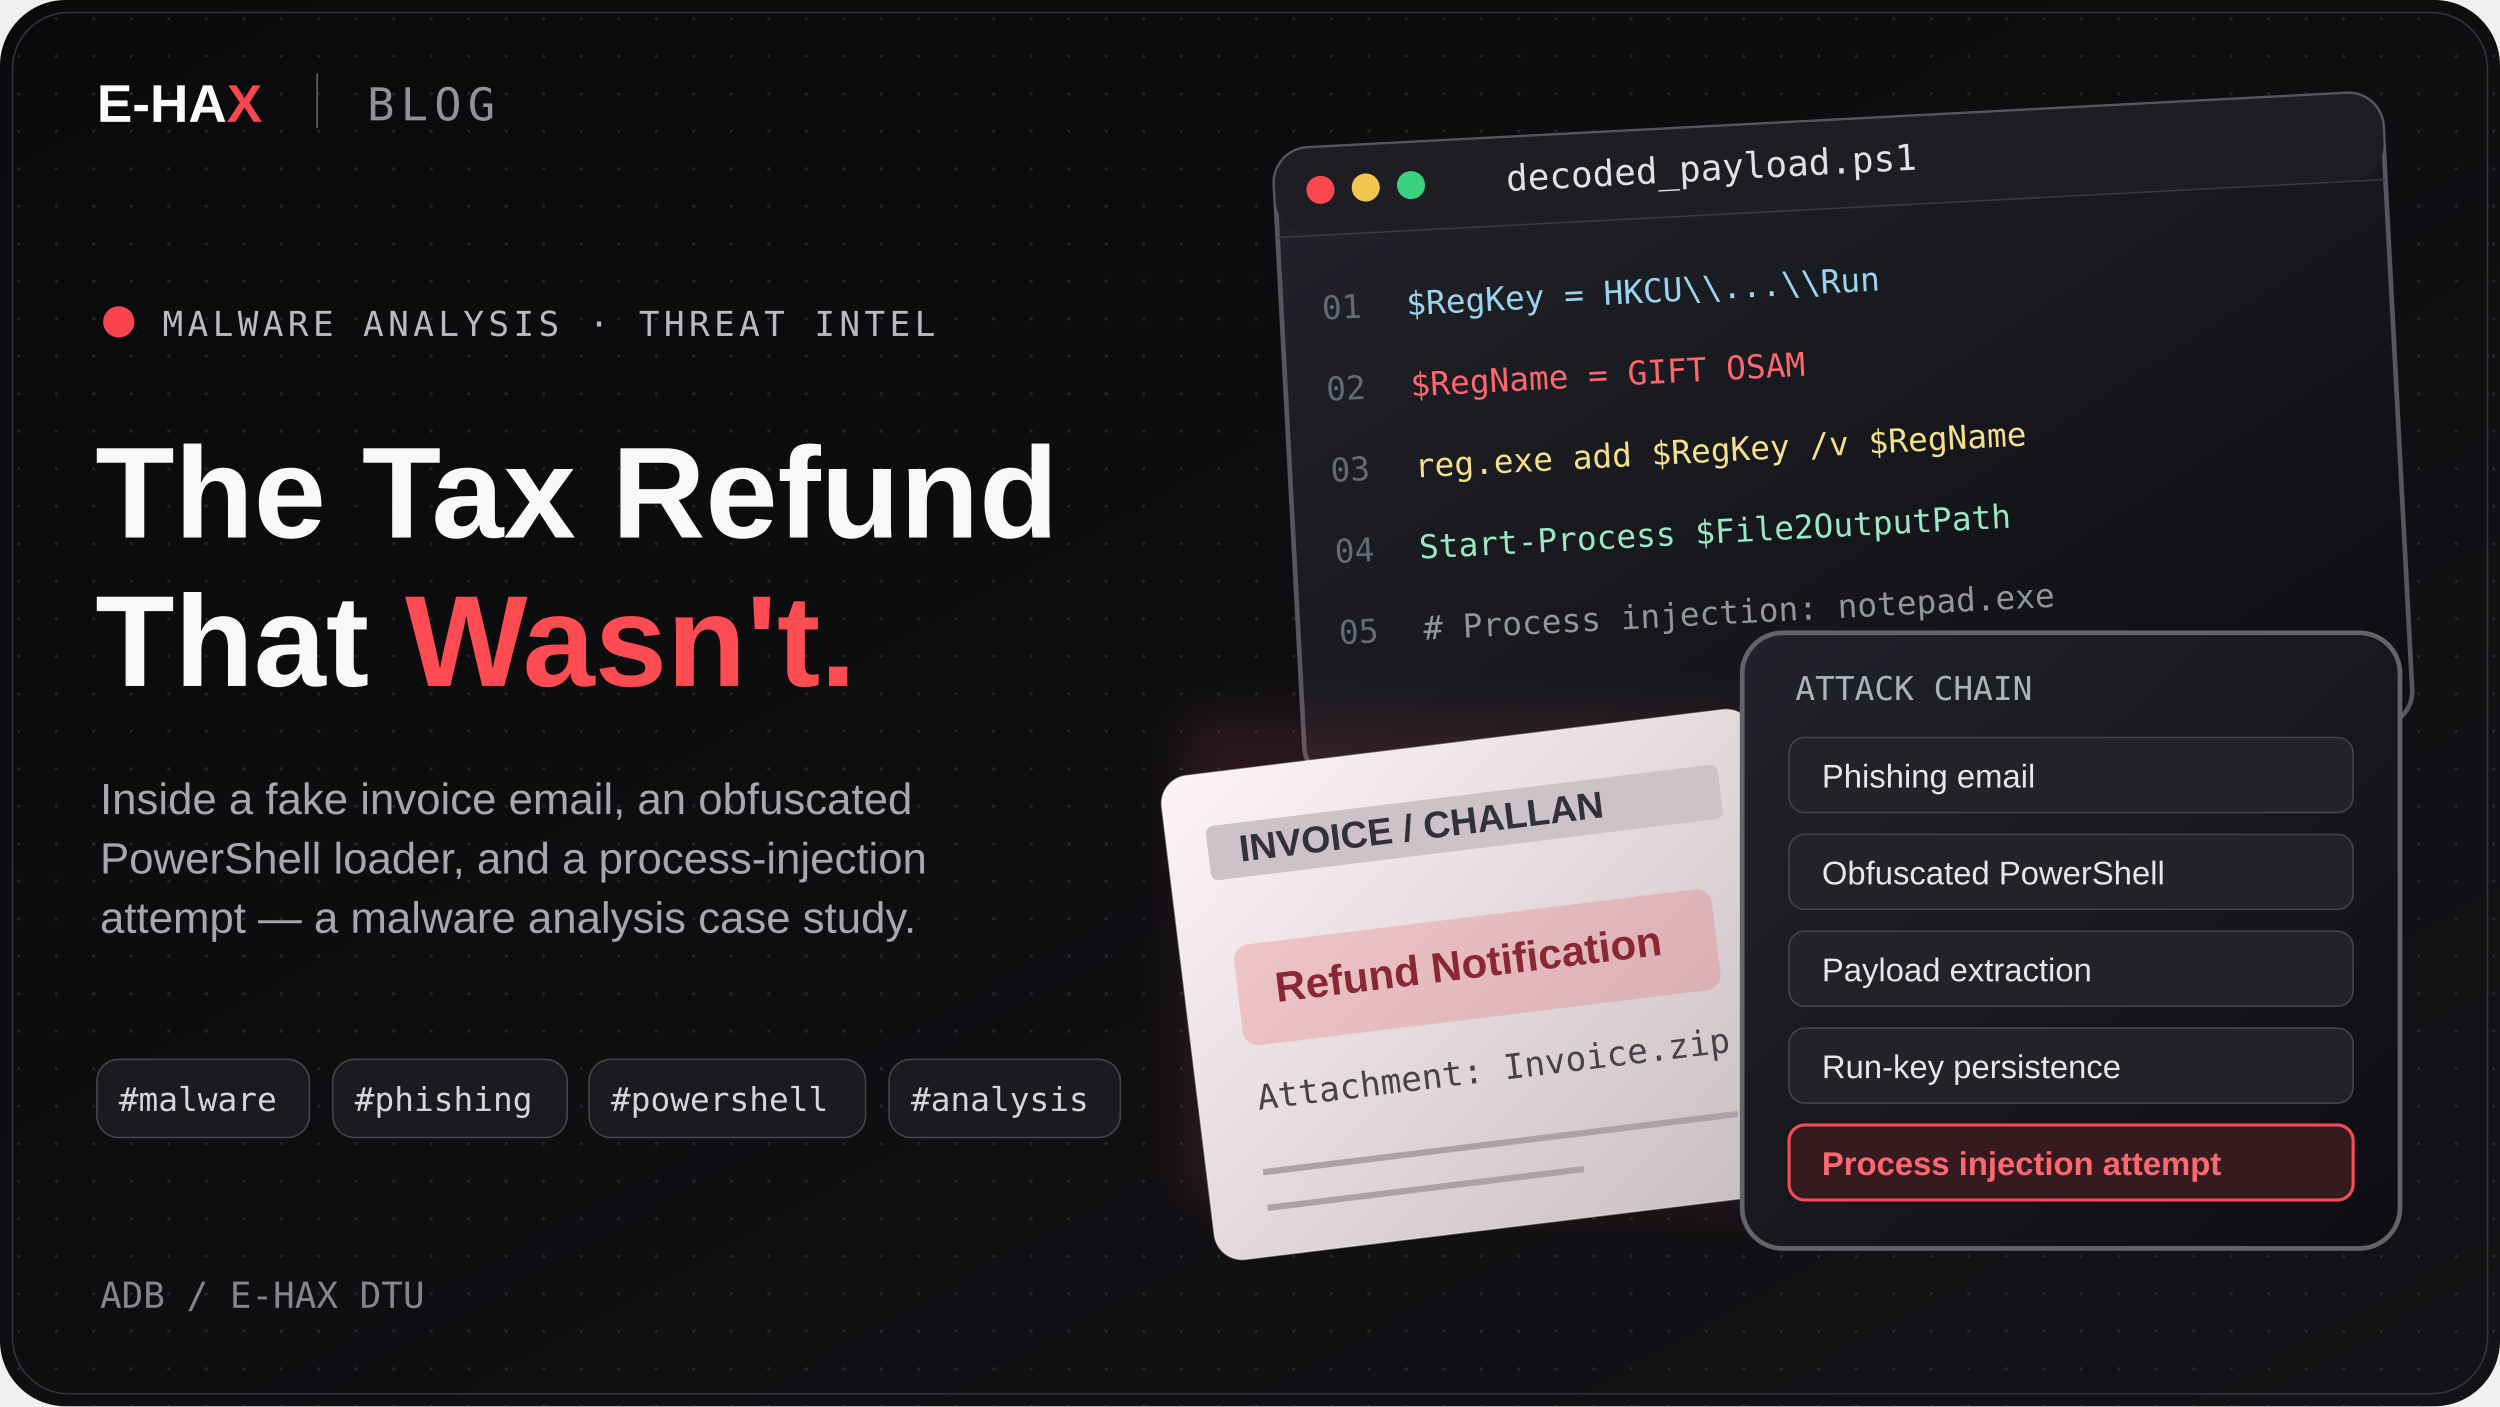
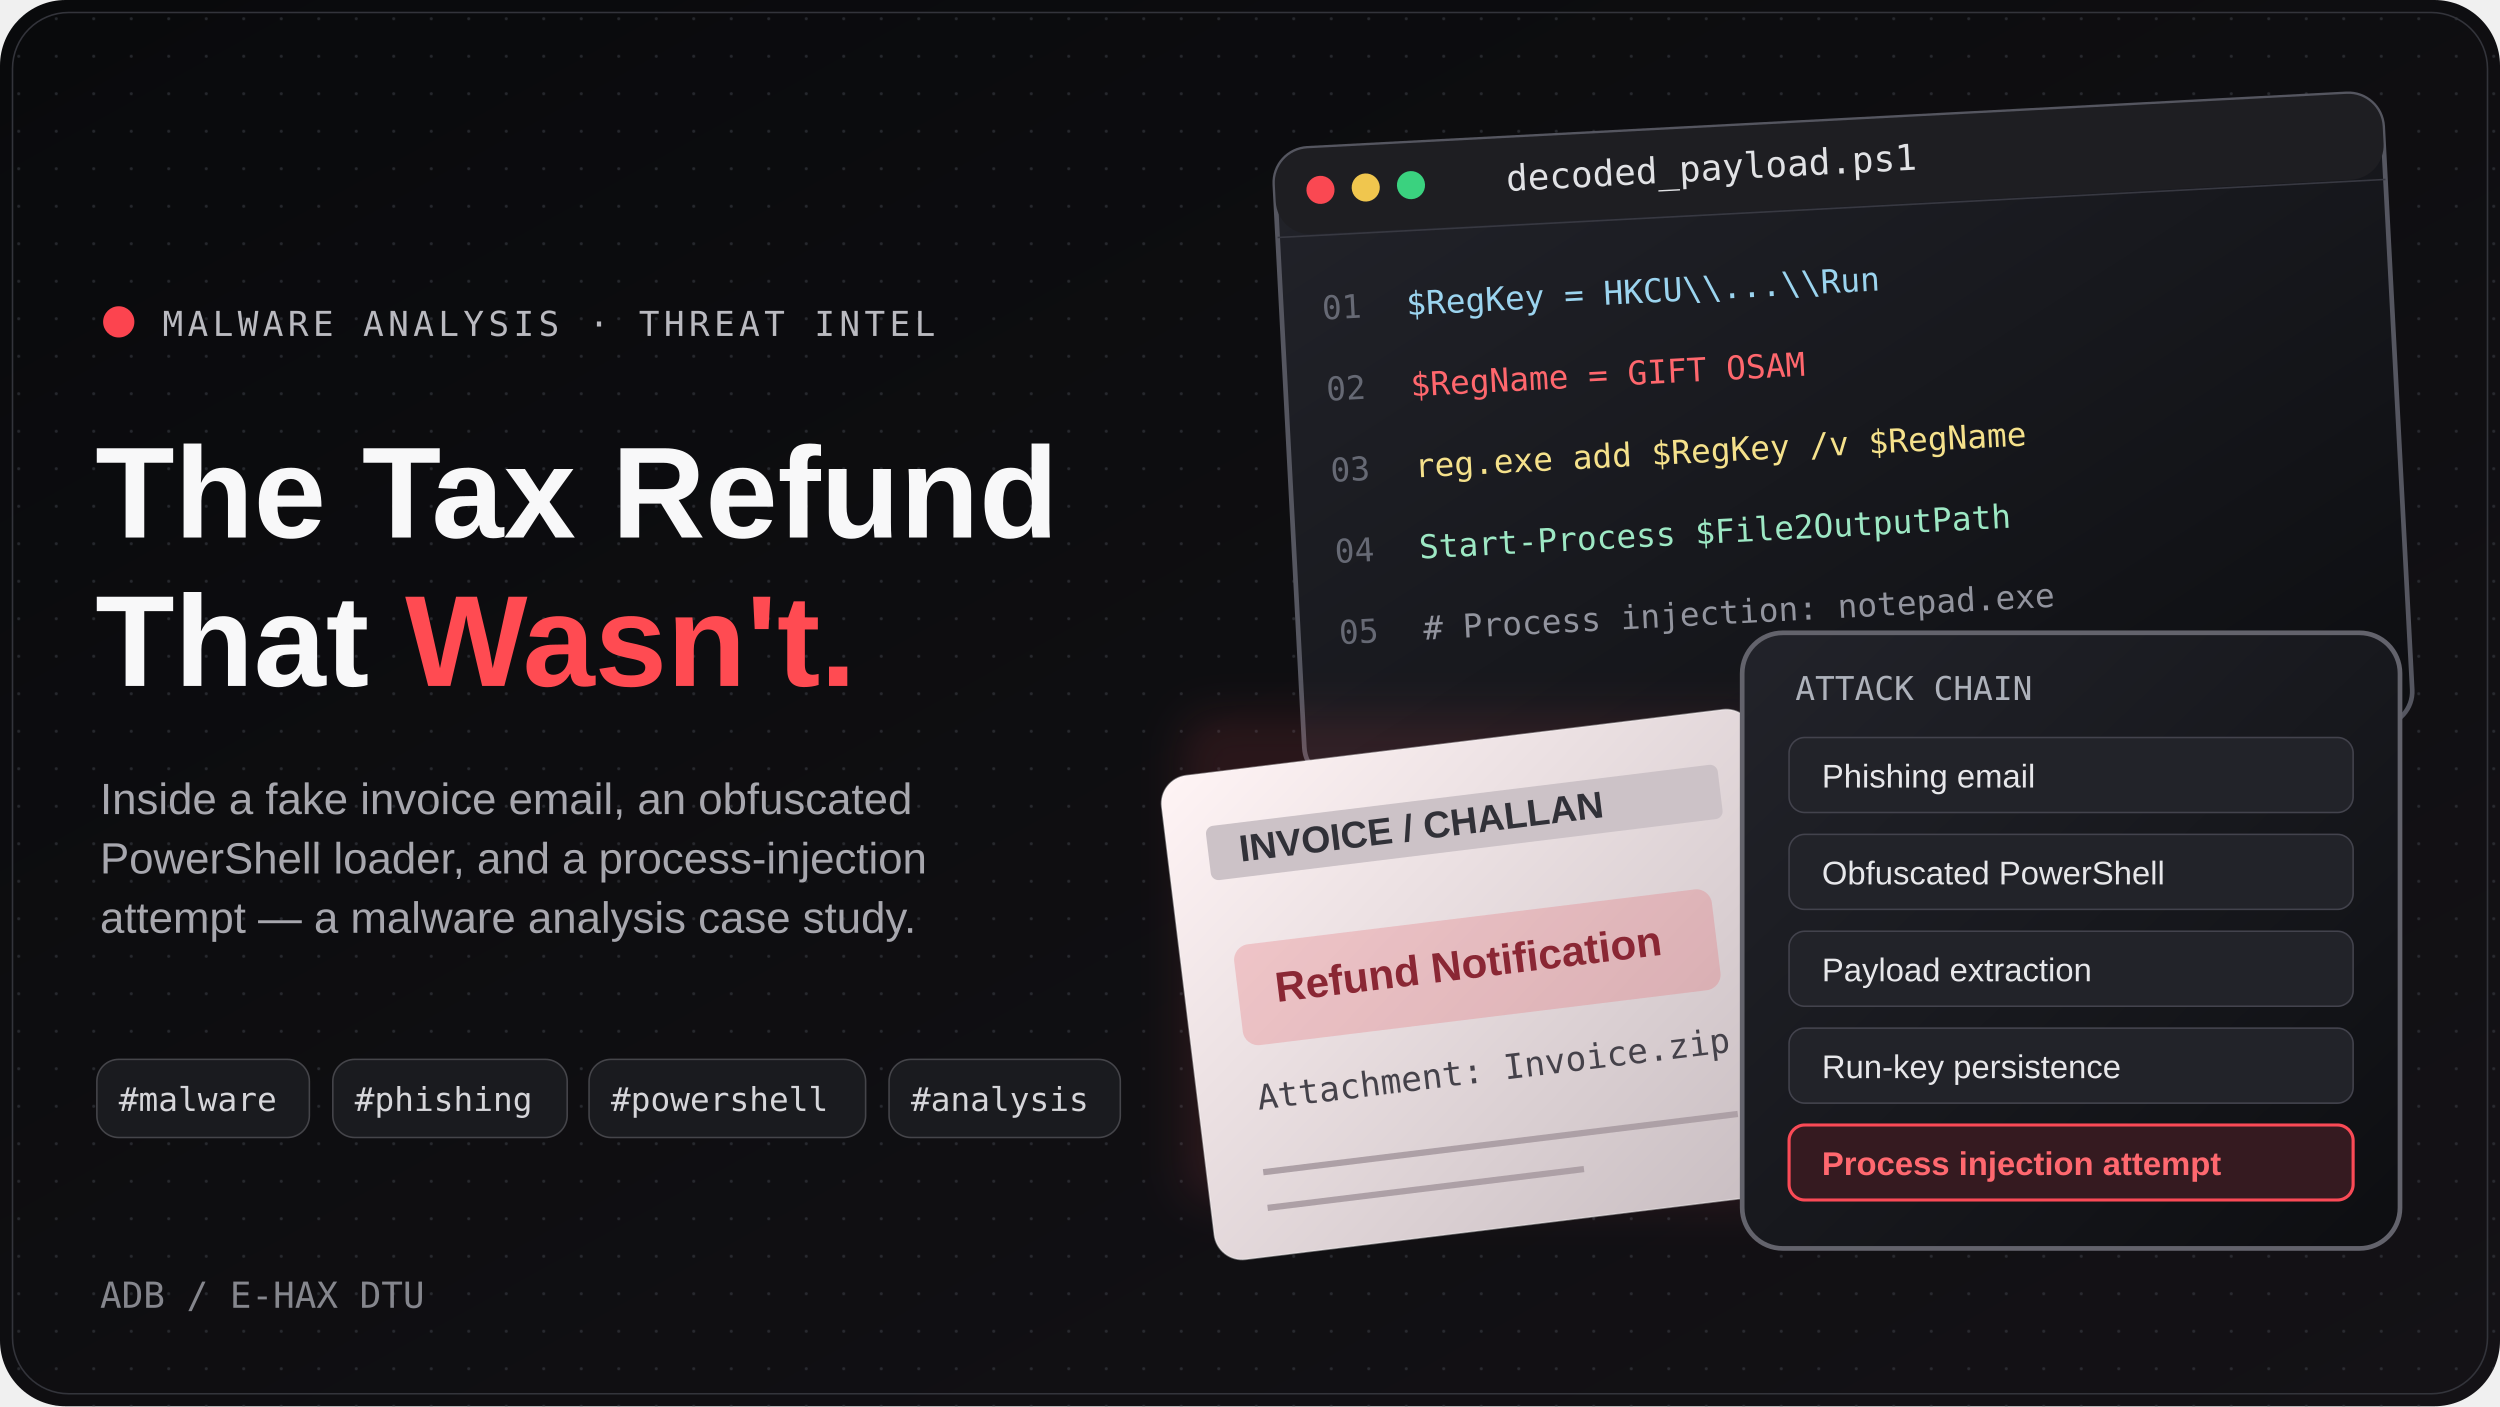
<svg xmlns="http://www.w3.org/2000/svg" width="1600" height="900" viewBox="0 0 1600 900">
  <defs>
    <linearGradient id="bg" x1="0" y1="0" x2="1" y2="1">
      <stop stop-color="#090a0c" />
      <stop offset="1" stop-color="#141216" />
    </linearGradient>
    <linearGradient id="pane" x1="0" y1="0" x2="1" y2="1">
      <stop stop-color="#22232a" />
      <stop offset="1" stop-color="#0d0e11" />
    </linearGradient>
    <linearGradient id="paper" x1="0" y1="0" x2="1" y2="1">
      <stop stop-color="#fff4f5" />
      <stop offset="1" stop-color="#c7bcc0" />
    </linearGradient>
    <pattern id="dots" width="24" height="24" patternUnits="userSpaceOnUse">
      <circle cx="12" cy="12" r="1" fill="#3e4149" opacity=".5" />
    </pattern>
    <filter id="sh">
      <feGaussianBlur stdDeviation="14" />
    </filter>
  </defs>
  <rect width="1600" height="900" rx="42" fill="url(#bg)" />
  <rect width="1600" height="900" rx="42" fill="url(#dots)" />
  <rect x="8" y="8" width="1584" height="884" rx="36" stroke="#33343b" fill="none" />
-   <text x="62" y="78" fill="#fafafa" font-family="Arial,sans-serif" font-size="34" font-weight="900">E-HA<tspan fill="#fa474f">X</tspan>
-   </text>
-   <path d="M203 47V82" stroke="#65656b" />
-   <text x="235" y="77" fill="#909199" font-family="Consolas,monospace" font-size="29" letter-spacing="4">BLOG</text>
  <circle cx="76" cy="206" r="10" fill="#fc444f" />
-   <text x="104" y="215" font-size="22" font-family="Consolas,monospace" fill="#babac0" letter-spacing="2.8">MALWARE ANALYSIS · THREAT INTEL</text>
+   <text x="104" y="215" font-size="22" font-family="Consolas,monospace" fill="#babac0" letter-spacing="2.8">MALWARE ANALYSIS  ·  THREAT INTEL</text>
  <text x="61" y="344" font-size="83" font-family="Arial,sans-serif" font-weight="800" fill="#f8f8f9">The Tax Refund</text>
  <text x="61" y="439" font-size="83" font-family="Arial,sans-serif" font-weight="800" fill="#f8f8f9">That <tspan fill="#ff4b52">Wasn't.</tspan>
  </text>
  <text x="64" y="521" font-size="28" font-family="Arial,sans-serif" fill="#a7a7ae">Inside a fake invoice email, an obfuscated</text>
  <text x="64" y="559" font-size="28" font-family="Arial,sans-serif" fill="#a7a7ae">PowerShell loader, and a process-injection</text>
  <text x="64" y="597" font-size="28" font-family="Arial,sans-serif" fill="#a7a7ae">attempt — a malware analysis case study.</text>
  <rect x="62" y="678" width="136" height="50" rx="14" stroke="#45454a" fill="#1a1b1f" />
  <text x="76" y="711" font-family="Consolas,monospace" font-size="21" fill="#d6d6da">#malware</text>
  <rect x="213" y="678" width="150" height="50" rx="14" stroke="#45454a" fill="#1a1b1f" />
  <text x="227" y="711" font-family="Consolas,monospace" font-size="21" fill="#d6d6da">#phishing</text>
  <rect x="377" y="678" width="177" height="50" rx="14" stroke="#45454a" fill="#1a1b1f" />
  <text x="391" y="711" font-family="Consolas,monospace" font-size="21" fill="#d6d6da">#powershell</text>
  <rect x="569" y="678" width="148" height="50" rx="14" stroke="#45454a" fill="#1a1b1f" />
  <text x="583" y="711" font-family="Consolas,monospace" font-size="21" fill="#d6d6da">#analysis</text>
  <text x="64" y="837" font-family="Consolas,monospace" font-size="23" fill="#85868d">ADB  /  E-HAX DTU</text>
  <g transform="translate(825 78) rotate(-3 340 205)">
    <rect x="0" y="0" width="710" height="405" rx="22" fill="url(#pane)" stroke="#555660" stroke-width="3" />
    <rect x="0" y="0" width="710" height="55" rx="22" fill="#1e1e22" />
    <path d="M0 56H710" stroke="#383942" />
    <circle cx="29" cy="27" r="9" fill="#fa4852" />
    <circle cx="58" cy="27" r="9" fill="#f0c64e" />
    <circle cx="87" cy="27" r="9" fill="#3ad27f" />
    <text x="148" y="34" font-family="Consolas,monospace" font-size="23" fill="#e1e2e5">decoded_payload.ps1</text>
    <text x="26" y="110" font-size="21" font-family="Consolas,monospace" fill="#666974">01</text>
    <text x="80" y="110" font-size="21" font-family="Consolas,monospace" fill="#9bd4ef">$RegKey = HKCU\\...\\Run</text>
    <text x="26" y="162" font-size="21" font-family="Consolas,monospace" fill="#666974">02</text>
    <text x="80" y="162" font-size="21" font-family="Consolas,monospace" fill="#ff676d">$RegName = GIFT OSAM</text>
    <text x="26" y="214" font-size="21" font-family="Consolas,monospace" fill="#666974">03</text>
    <text x="80" y="214" font-size="21" font-family="Consolas,monospace" fill="#f5e18b">reg.exe add $RegKey /v $RegName</text>
    <text x="26" y="266" font-size="21" font-family="Consolas,monospace" fill="#666974">04</text>
    <text x="80" y="266" font-size="21" font-family="Consolas,monospace" fill="#9de8c4">Start-Process $File2OutputPath</text>
    <text x="26" y="318" font-size="21" font-family="Consolas,monospace" fill="#666974">05</text>
    <text x="80" y="318" font-size="21" font-family="Consolas,monospace" fill="#92949e"># Process injection: notepad.exe</text>
  </g>
  <rect x="757" y="458" width="385" height="312" rx="17" fill="#f45661" opacity=".12" filter="url(#sh)" />
  <g transform="translate(756 475) rotate(-7 185 132)">
    <rect width="382" height="312" rx="18" fill="url(#paper)" stroke="#fff" stroke-opacity=".4" />
    <rect x="26" y="34" width="330" height="35" rx="5" fill="#ccc2c7" />
    <text x="46" y="59" font-family="Arial,sans-serif" font-size="24" font-weight="bold" fill="#313138">INVOICE / CHALLAN</text>
    <rect x="34" y="112" width="308" height="65" rx="10" fill="#e45f69" opacity=".26" />
    <text x="58" y="151" font-family="Arial,sans-serif" font-size="27" font-weight="bold" fill="#8a2734">Refund Notification</text>
    <text x="38" y="218" font-family="Consolas,monospace" font-size="22" fill="#45424a">Attachment: Invoice.zip</text>
    <path d="M36 258H342" stroke="#ada0a6" stroke-width="4" />
    <path d="M36 281H240" stroke="#ada0a6" stroke-width="4" />
  </g>
  <rect x="1115" y="405" width="421" height="394" rx="26" fill="url(#pane)" stroke="#63636c" stroke-width="3" />
  <text x="1149" y="448" font-family="Consolas,monospace" font-size="21" fill="#aeb2bb">ATTACK CHAIN</text>
  <rect x="1145" y="472" width="361" height="48" rx="10" fill="#222329" stroke="#43434d" stroke-width="1" />
  <text x="1166" y="504" font-family="Arial,sans-serif" font-size="21" font-weight="500" fill="#e7e7ea">Phishing email</text>
  <rect x="1145" y="534" width="361" height="48" rx="10" fill="#222329" stroke="#43434d" stroke-width="1" />
  <text x="1166" y="566" font-family="Arial,sans-serif" font-size="21" font-weight="500" fill="#e7e7ea">Obfuscated PowerShell</text>
  <rect x="1145" y="596" width="361" height="48" rx="10" fill="#222329" stroke="#43434d" stroke-width="1" />
  <text x="1166" y="628" font-family="Arial,sans-serif" font-size="21" font-weight="500" fill="#e7e7ea">Payload extraction</text>
  <rect x="1145" y="658" width="361" height="48" rx="10" fill="#222329" stroke="#43434d" stroke-width="1" />
  <text x="1166" y="690" font-family="Arial,sans-serif" font-size="21" font-weight="500" fill="#e7e7ea">Run-key persistence</text>
  <rect x="1145" y="720" width="361" height="48" rx="10" fill="#351a20" stroke="#fa4a56" stroke-width="2" />
  <text x="1166" y="752" font-family="Arial,sans-serif" font-size="21" font-weight="700" fill="#ff686f">Process injection attempt</text>
</svg>
